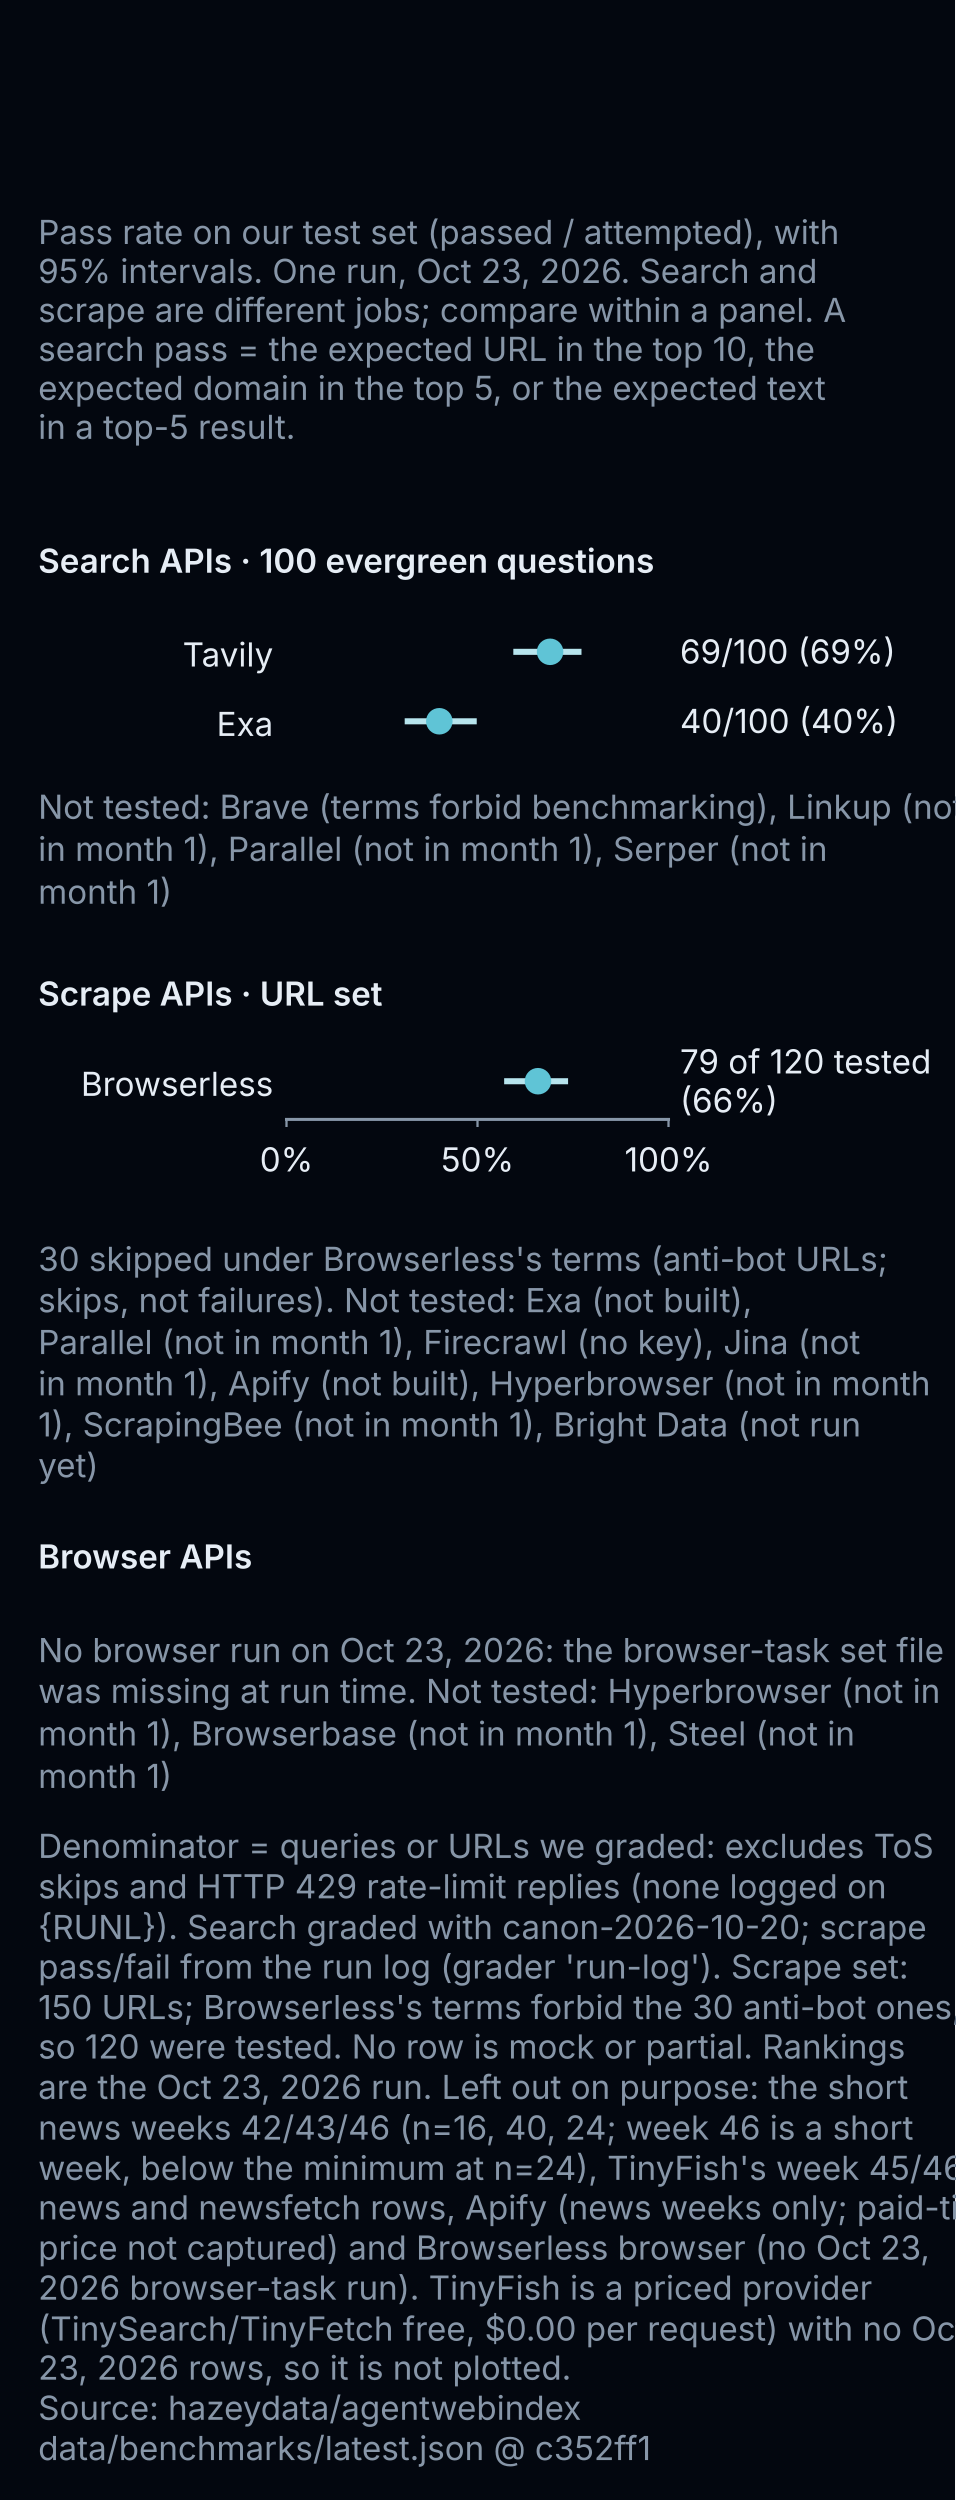
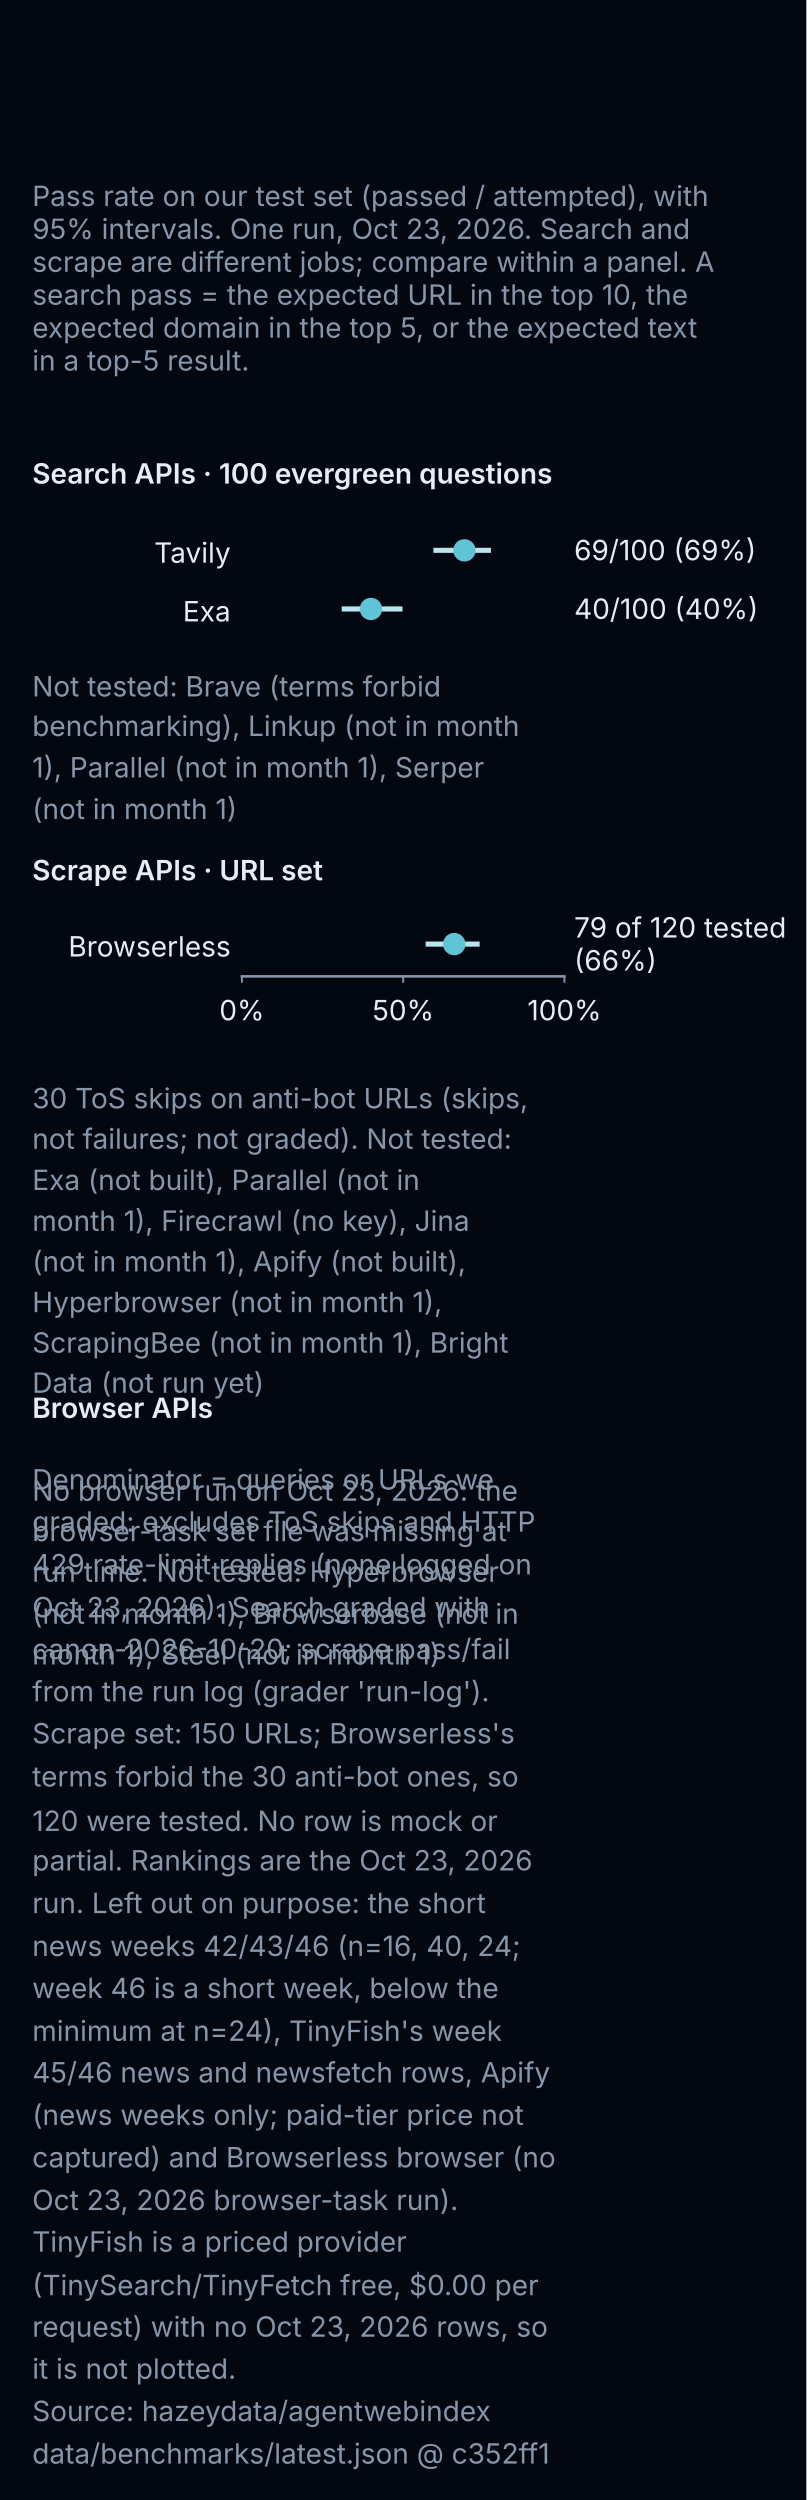
- <svg xmlns="http://www.w3.org/2000/svg" xmlns:xlink="http://www.w3.org/1999/xlink" role="img" aria-label="Tavily passed 69% of our 100 evergreen checks, Exa 40%; Browserless passed 66% of 120 scrape checks" width="252pt" height="659.678pt" viewBox="0 0 252 659.678" version="1.1">
+ <svg xmlns="http://www.w3.org/2000/svg" xmlns:xlink="http://www.w3.org/1999/xlink" role="img" aria-label="Tavily passed 69% of our 100 evergreen checks, Exa 40%; Browserless passed 66% of 120 scrape checks" width="252pt" height="781.312pt" viewBox="0 0 252 781.312" version="1.1">
  <defs>
    <style type="text/css">*{stroke-linejoin: round; stroke-linecap: butt}</style>
  </defs>
  <g id="figure_1">
    <g id="patch_1">
-       <path d="M 0 659.678  L 252 659.678  L 252 0  L 0 0  z " style="fill: #03070f" />
+       <path d="M 0 781.312  L 252 781.312  L 252 0  L 0 0  z " style="fill: #03070f" />
    </g>
    <g id="axes_1">
      <g id="patch_2">
        <path d="M 75.6 201.319  L 176.4 201.319  L 176.4 160.999  L 75.6 160.999  z " style="fill: #03070f" />
      </g>
      <g id="matplotlib.axis_1">
        <g id="xtick_1">
          <g id="line2d_1" />
        </g>
        <g id="xtick_2">
          <g id="line2d_2" />
        </g>
        <g id="xtick_3">
          <g id="line2d_3" />
        </g>
      </g>
      <g id="matplotlib.axis_2">
        <g id="ytick_1">
          <g id="line2d_4" />
          <g id="text_1">
            <text style="font-size: 8.75px; font-family: 'Inter', sans-serif; text-anchor: end; fill: #e6edf5" x="72.1" y="194.197" transform="rotate(-0 72.1 194.1974)">Exa</text>
          </g>
        </g>
        <g id="ytick_2">
          <g id="line2d_5" />
          <g id="text_2">
            <text style="font-size: 8.75px; font-family: 'Inter', sans-serif; text-anchor: end; fill: #e6edf5" x="72.1" y="175.87" transform="rotate(-0 72.1 175.8701)">Tavily</text>
          </g>
        </g>
      </g>
      <g id="wilson-ci">
-         <path d="M 135.449 171.995  L 153.438 171.995  " clip-path="url(#p6a560f45d7)" style="fill: none; stroke: #b7e4ed; stroke-width: 1.6" />
+         <path d="M 135.449 171.995  L 153.438 171.995  " clip-path="url(#pe71eaecb48)" style="fill: none; stroke: #b7e4ed; stroke-width: 1.6" />
      </g>
      <g id="wilson-ci">
-         <path d="M 106.787 190.322  L 125.798 190.322  " clip-path="url(#p6a560f45d7)" style="fill: none; stroke: #b7e4ed; stroke-width: 1.6" />
+         <path d="M 106.787 190.322  L 125.798 190.322  " clip-path="url(#pe71eaecb48)" style="fill: none; stroke: #b7e4ed; stroke-width: 1.6" />
      </g>
      <g id="line2d_6">
        <defs>
-           <path id="m3ac81e0e26" d="M 0 3  C 0.796 3 1.559 2.684 2.121 2.121  C 2.684 1.559 3 0.796 3 0  C 3 -0.796 2.684 -1.559 2.121 -2.121  C 1.559 -2.684 0.796 -3 0 -3  C -0.796 -3 -1.559 -2.684 -2.121 -2.121  C -2.684 -1.559 -3 -0.796 -3 0  C -3 0.796 -2.684 1.559 -2.121 2.121  C -1.559 2.684 -0.796 3 0 3  z " style="stroke: #5fc4d6" />
+           <path id="mceb809db65" d="M 0 3  C 0.796 3 1.559 2.684 2.121 2.121  C 2.684 1.559 3 0.796 3 0  C 3 -0.796 2.684 -1.559 2.121 -2.121  C 1.559 -2.684 0.796 -3 0 -3  C -0.796 -3 -1.559 -2.684 -2.121 -2.121  C -2.684 -1.559 -3 -0.796 -3 0  C -3 0.796 -2.684 1.559 -2.121 2.121  C -1.559 2.684 -0.796 3 0 3  z " style="stroke: #5fc4d6" />
        </defs>
-         <g clip-path="url(#p6a560f45d7)">
-           <use xlink:href="#m3ac81e0e26" x="145.152" y="171.995" style="fill: #5fc4d6; stroke: #5fc4d6" />
+         <g clip-path="url(#pe71eaecb48)">
+           <use xlink:href="#mceb809db65" x="145.152" y="171.995" style="fill: #5fc4d6; stroke: #5fc4d6" />
        </g>
      </g>
      <g id="text_3">
        <text style="font-size: 8.75px; font-family: 'Inter', sans-serif; text-anchor: start; fill: #e6edf5" x="179.424" y="175.087" transform="rotate(-0 179.424 175.0872)">69/100 (69%)</text>
      </g>
      <g id="line2d_7">
-         <g clip-path="url(#p6a560f45d7)">
-           <use xlink:href="#m3ac81e0e26" x="115.92" y="190.322" style="fill: #5fc4d6; stroke: #5fc4d6" />
+         <g clip-path="url(#pe71eaecb48)">
+           <use xlink:href="#mceb809db65" x="115.92" y="190.322" style="fill: #5fc4d6; stroke: #5fc4d6" />
        </g>
      </g>
      <g id="text_4">
        <text style="font-size: 8.75px; font-family: 'Inter', sans-serif; text-anchor: start; fill: #e6edf5" x="179.424" y="193.414" transform="rotate(-0 179.424 193.4144)">40/100 (40%)</text>
      </g>
    </g>
    <g id="axes_2">
      <g id="patch_3">
-         <path d="M 75.6 295.38  L 176.4 295.38  L 176.4 275.22  L 75.6 275.22  z " style="fill: #03070f" />
+         <path d="M 75.6 305.134  L 176.4 305.134  L 176.4 284.974  L 75.6 284.974  z " style="fill: #03070f" />
      </g>
      <g id="matplotlib.axis_3">
        <g id="xtick_4">
          <g id="line2d_8">
            <defs>
-               <path id="mcf2f22b65f" d="M 0 0  L 0 2  " style="stroke: #8796a8; stroke-width: 0.6" />
+               <path id="m80b86bb4d0" d="M 0 0  L 0 2  " style="stroke: #8796a8; stroke-width: 0.6" />
            </defs>
            <g>
-               <use xlink:href="#mcf2f22b65f" x="75.6" y="295.38" style="fill: #8796a8; stroke: #8796a8; stroke-width: 0.6" />
+               <use xlink:href="#m80b86bb4d0" x="75.6" y="305.134" style="fill: #8796a8; stroke: #8796a8; stroke-width: 0.6" />
            </g>
          </g>
          <g id="text_5">
-             <text style="font-size: 8.75px; font-family: 'Inter', sans-serif; text-anchor: middle; fill: #e6edf5" x="75.6" y="309.114" transform="rotate(-0 75.6 309.1144)">0%</text>
+             <text style="font-size: 8.75px; font-family: 'Inter', sans-serif; text-anchor: middle; fill: #e6edf5" x="75.6" y="318.868" transform="rotate(-0 75.6 318.8681)">0%</text>
          </g>
        </g>
        <g id="xtick_5">
          <g id="line2d_9">
            <g>
-               <use xlink:href="#mcf2f22b65f" x="126" y="295.38" style="fill: #8796a8; stroke: #8796a8; stroke-width: 0.6" />
+               <use xlink:href="#m80b86bb4d0" x="126" y="305.134" style="fill: #8796a8; stroke: #8796a8; stroke-width: 0.6" />
            </g>
          </g>
          <g id="text_6">
-             <text style="font-size: 8.75px; font-family: 'Inter', sans-serif; text-anchor: middle; fill: #e6edf5" x="126" y="309.114" transform="rotate(-0 126 309.1144)">50%</text>
+             <text style="font-size: 8.75px; font-family: 'Inter', sans-serif; text-anchor: middle; fill: #e6edf5" x="126" y="318.868" transform="rotate(-0 126 318.8681)">50%</text>
          </g>
        </g>
        <g id="xtick_6">
          <g id="line2d_10">
            <g>
-               <use xlink:href="#mcf2f22b65f" x="176.4" y="295.38" style="fill: #8796a8; stroke: #8796a8; stroke-width: 0.6" />
+               <use xlink:href="#m80b86bb4d0" x="176.4" y="305.134" style="fill: #8796a8; stroke: #8796a8; stroke-width: 0.6" />
            </g>
          </g>
          <g id="text_7">
-             <text style="font-size: 8.75px; font-family: 'Inter', sans-serif; text-anchor: middle; fill: #e6edf5" x="176.4" y="309.114" transform="rotate(-0 176.4 309.1144)">100%</text>
+             <text style="font-size: 8.75px; font-family: 'Inter', sans-serif; text-anchor: middle; fill: #e6edf5" x="176.4" y="318.868" transform="rotate(-0 176.4 318.8681)">100%</text>
          </g>
        </g>
      </g>
      <g id="matplotlib.axis_4">
        <g id="ytick_3">
          <g id="line2d_11" />
          <g id="text_8">
-             <text style="font-size: 8.75px; font-family: 'Inter', sans-serif; text-anchor: end; fill: #e6edf5" x="72.1" y="289.175" transform="rotate(-0 72.1 289.175)">Browserless</text>
+             <text style="font-size: 8.75px; font-family: 'Inter', sans-serif; text-anchor: end; fill: #e6edf5" x="72.1" y="298.929" transform="rotate(-0 72.1 298.9287)">Browserless</text>
          </g>
        </g>
      </g>
      <g id="wilson-ci">
-         <path d="M 133.03 285.3  L 149.899 285.3  " clip-path="url(#pf785058ae6)" style="fill: none; stroke: #b7e4ed; stroke-width: 1.6" />
+         <path d="M 133.03 295.054  L 149.899 295.054  " clip-path="url(#p0498b4ee5d)" style="fill: none; stroke: #b7e4ed; stroke-width: 1.6" />
      </g>
      <g id="patch_4">
-         <path d="M 75.6 295.38  L 176.4 295.38  " style="fill: none; stroke: #8796a8; stroke-width: 0.8; stroke-linejoin: miter; stroke-linecap: square" />
+         <path d="M 75.6 305.134  L 176.4 305.134  " style="fill: none; stroke: #8796a8; stroke-width: 0.8; stroke-linejoin: miter; stroke-linecap: square" />
      </g>
      <g id="line2d_12">
-         <g clip-path="url(#pf785058ae6)">
-           <use xlink:href="#m3ac81e0e26" x="141.96" y="285.3" style="fill: #5fc4d6; stroke: #5fc4d6" />
+         <g clip-path="url(#p0498b4ee5d)">
+           <use xlink:href="#mceb809db65" x="141.96" y="295.054" style="fill: #5fc4d6; stroke: #5fc4d6" />
        </g>
      </g>
      <g id="text_9">
-         <text style="font-size: 8.75px; font-family: 'Inter', sans-serif; fill: #e6edf5" transform="translate(179.424 283.2497)">79 of 120 tested</text>
-         <text style="font-size: 8.75px; font-family: 'Inter', sans-serif; fill: #e6edf5" transform="translate(179.424 293.5344)">(66%)</text>
+         <text style="font-size: 8.75px; font-family: 'Inter', sans-serif; fill: #e6edf5" transform="translate(179.424 293.0035)">79 of 120 tested</text>
+         <text style="font-size: 8.75px; font-family: 'Inter', sans-serif; fill: #e6edf5" transform="translate(179.424 303.2881)">(66%)</text>
      </g>
    </g>
    <g id="text_11">
      <text style="font-size: 8.75px; font-family: 'Inter', sans-serif; fill: #8796a8" transform="translate(10.08 64.38313)">Pass rate on our test set (passed / attempted), with</text>
      <text style="font-size: 8.75px; font-family: 'Inter', sans-serif; fill: #8796a8" transform="translate(10.08 74.66779)">95% intervals. One run, Oct 23, 2026. Search and</text>
      <text style="font-size: 8.75px; font-family: 'Inter', sans-serif; fill: #8796a8" transform="translate(10.08 84.95246)">scrape are different jobs; compare within a panel. A</text>
      <text style="font-size: 8.75px; font-family: 'Inter', sans-serif; fill: #8796a8" transform="translate(10.08 95.23713)">search pass = the expected URL in the top 10, the</text>
      <text style="font-size: 8.75px; font-family: 'Inter', sans-serif; fill: #8796a8" transform="translate(10.08 105.5218)">expected domain in the top 5, or the expected text</text>
      <text style="font-size: 8.75px; font-family: 'Inter', sans-serif; fill: #8796a8" transform="translate(10.08 115.8065)">in a top-5 result.</text>
    </g>
    <g id="text_12">
      <text style="font-weight: 600; font-size: 8.75px; font-family: 'Inter', sans-serif; text-anchor: start; fill: #e6edf5" x="10.08" y="151.131" transform="rotate(-0 10.08 151.1308)">Search APIs · 100 evergreen questions</text>
    </g>
    <g id="text_13">
-       <text style="font-size: 8.75px; font-family: 'Inter', sans-serif; fill: #8796a8" transform="translate(10.08 216.0495)">Not tested: Brave (terms forbid benchmarking), Linkup (not</text>
-       <text style="font-size: 8.75px; font-family: 'Inter', sans-serif; fill: #8796a8" transform="translate(10.08 227.1554)">in month 1), Parallel (not in month 1), Serper (not in</text>
-       <text style="font-size: 8.75px; font-family: 'Inter', sans-serif; fill: #8796a8" transform="translate(10.08 238.4716)">month 1)</text>
+       <text style="font-size: 8.75px; font-family: 'Inter', sans-serif; fill: #8796a8" transform="translate(10.08 217.6526)">Not tested: Brave (terms forbid</text>
+       <text style="font-size: 8.75px; font-family: 'Inter', sans-serif; fill: #8796a8" transform="translate(10.08 230.0092)">benchmarking), Linkup (not in month</text>
+       <text style="font-size: 8.75px; font-family: 'Inter', sans-serif; fill: #8796a8" transform="translate(10.08 242.9661)">1), Parallel (not in month 1), Serper</text>
+       <text style="font-size: 8.75px; font-family: 'Inter', sans-serif; fill: #8796a8" transform="translate(10.08 255.9673)">(not in month 1)</text>
    </g>
    <g id="text_14">
-       <text style="font-weight: 600; font-size: 8.75px; font-family: 'Inter', sans-serif; text-anchor: start; fill: #e6edf5" x="10.08" y="265.352" transform="rotate(-0 10.08 265.352)">Scrape APIs · URL set</text>
+       <text style="font-weight: 600; font-size: 8.75px; font-family: 'Inter', sans-serif; text-anchor: start; fill: #e6edf5" x="10.08" y="275.106" transform="rotate(-0 10.08 275.1058)">Scrape APIs · URL set</text>
    </g>
    <g id="text_15">
-       <text style="font-size: 8.75px; font-family: 'Inter', sans-serif; fill: #8796a8" transform="translate(10.08 335.3547)">30 skipped under Browserless's terms (anti-bot URLs;</text>
-       <text style="font-size: 8.75px; font-family: 'Inter', sans-serif; fill: #8796a8" transform="translate(10.08 346.2444)">skips, not failures). Not tested: Exa (not built),</text>
-       <text style="font-size: 8.75px; font-family: 'Inter', sans-serif; fill: #8796a8" transform="translate(10.08 357.2916)">Parallel (not in month 1), Firecrawl (no key), Jina (not</text>
-       <text style="font-size: 8.75px; font-family: 'Inter', sans-serif; fill: #8796a8" transform="translate(10.08 368.1813)">in month 1), Apify (not built), Hyperbrowser (not in month</text>
-       <text style="font-size: 8.75px; font-family: 'Inter', sans-serif; fill: #8796a8" transform="translate(10.08 379.0416)">1), ScrapingBee (not in month 1), Bright Data (not run</text>
-       <text style="font-size: 8.75px; font-family: 'Inter', sans-serif; fill: #8796a8" transform="translate(10.08 389.7883)">yet)</text>
+       <text style="font-size: 8.75px; font-family: 'Inter', sans-serif; fill: #8796a8" transform="translate(10.08 346.3709)">30 ToS skips on anti-bot URLs (skips,</text>
+       <text style="font-size: 8.75px; font-family: 'Inter', sans-serif; fill: #8796a8" transform="translate(10.08 359.0242)">not failures; not graded). Not tested:</text>
+       <text style="font-size: 8.75px; font-family: 'Inter', sans-serif; fill: #8796a8" transform="translate(10.08 371.9059)">Exa (not built), Parallel (not in</text>
+       <text style="font-size: 8.75px; font-family: 'Inter', sans-serif; fill: #8796a8" transform="translate(10.08 384.6686)">month 1), Firecrawl (no key), Jina</text>
+       <text style="font-size: 8.75px; font-family: 'Inter', sans-serif; fill: #8796a8" transform="translate(10.08 397.3732)">(not in month 1), Apify (not built),</text>
+       <text style="font-size: 8.75px; font-family: 'Inter', sans-serif; fill: #8796a8" transform="translate(10.08 410.0777)">Hyperbrowser (not in month 1),</text>
+       <text style="font-size: 8.75px; font-family: 'Inter', sans-serif; fill: #8796a8" transform="translate(10.08 422.7482)">ScrapingBee (not in month 1), Bright</text>
+       <text style="font-size: 8.75px; font-family: 'Inter', sans-serif; fill: #8796a8" transform="translate(10.08 435.2859)">Data (not run yet)</text>
    </g>
    <g id="text_16">
-       <text style="font-weight: 600; font-size: 8.75px; font-family: 'Inter', sans-serif; text-anchor: start; fill: #e6edf5" x="10.08" y="413.875" transform="rotate(-0 10.08 413.8745)">Browser APIs</text>
+       <text style="font-weight: 600; font-size: 8.75px; font-family: 'Inter', sans-serif; text-anchor: start; fill: #e6edf5" x="10.08" y="443.136" transform="rotate(-0 10.08 443.1358)">Browser APIs</text>
    </g>
    <g id="text_17">
-       <text style="font-size: 8.75px; font-family: 'Inter', sans-serif; fill: #8796a8" transform="translate(10.08 438.5863)">No browser run on Oct 23, 2026: the browser-task set file</text>
-       <text style="font-size: 8.75px; font-family: 'Inter', sans-serif; fill: #8796a8" transform="translate(10.08 449.3629)">was missing at run time. Not tested: Hyperbrowser (not in</text>
-       <text style="font-size: 8.75px; font-family: 'Inter', sans-serif; fill: #8796a8" transform="translate(10.08 460.5766)">month 1), Browserbase (not in month 1), Steel (not in</text>
-       <text style="font-size: 8.75px; font-family: 'Inter', sans-serif; fill: #8796a8" transform="translate(10.08 471.785)">month 1)</text>
+       <text style="font-size: 8.75px; font-family: 'Inter', sans-serif; fill: #8796a8" transform="translate(10.08 469.0149)">No browser run on Oct 23, 2026: the</text>
+       <text style="font-size: 8.75px; font-family: 'Inter', sans-serif; fill: #8796a8" transform="translate(10.08 481.6491)">browser-task set file was missing at</text>
+       <text style="font-size: 8.75px; font-family: 'Inter', sans-serif; fill: #8796a8" transform="translate(10.08 494.3428)">run time. Not tested: Hyperbrowser</text>
+       <text style="font-size: 8.75px; font-family: 'Inter', sans-serif; fill: #8796a8" transform="translate(10.08 507.4814)">(not in month 1), Browserbase (not in</text>
+       <text style="font-size: 8.75px; font-family: 'Inter', sans-serif; fill: #8796a8" transform="translate(10.08 520.186)">month 1), Steel (not in month 1)</text>
    </g>
    <g id="text_18">
-       <text style="font-size: 8.75px; font-family: 'Inter', sans-serif; fill: #8796a8" transform="translate(10.08 490.2512)">Denominator = queries or URLs we graded: excludes ToS</text>
-       <text style="font-size: 8.75px; font-family: 'Inter', sans-serif; fill: #8796a8" transform="translate(10.08 500.9106)">skips and HTTP 429 rate-limit replies (none logged on</text>
-       <text style="font-size: 8.75px; font-family: 'Inter', sans-serif; fill: #8796a8" transform="translate(10.08 511.6585)">{RUNL}). Search graded with canon-2026-10-20; scrape</text>
-       <text style="font-size: 8.75px; font-family: 'Inter', sans-serif; fill: #8796a8" transform="translate(10.08 522.0849)">pass/fail from the run log (grader 'run-log'). Scrape set:</text>
-       <text style="font-size: 8.75px; font-family: 'Inter', sans-serif; fill: #8796a8" transform="translate(10.08 532.7776)">150 URLs; Browserless's terms forbid the 30 anti-bot ones,</text>
-       <text style="font-size: 8.75px; font-family: 'Inter', sans-serif; fill: #8796a8" transform="translate(10.08 543.187)">so 120 were tested. No row is mock or partial. Rankings</text>
-       <text style="font-size: 8.75px; font-family: 'Inter', sans-serif; fill: #8796a8" transform="translate(10.08 553.8513)">are the Oct 23, 2026 run. Left out on purpose: the short</text>
-       <text style="font-size: 8.75px; font-family: 'Inter', sans-serif; fill: #8796a8" transform="translate(10.08 564.5752)">news weeks 42/43/46 (n=16, 40, 24; week 46 is a short</text>
-       <text style="font-size: 8.75px; font-family: 'Inter', sans-serif; fill: #8796a8" transform="translate(10.08 575.2088)">week, below the minimum at n=24), TinyFish's week 45/46</text>
-       <text style="font-size: 8.75px; font-family: 'Inter', sans-serif; fill: #8796a8" transform="translate(10.08 585.6352)">news and newsfetch rows, Apify (news weeks only; paid-tier</text>
-       <text style="font-size: 8.75px; font-family: 'Inter', sans-serif; fill: #8796a8" transform="translate(10.08 596.236)">price not captured) and Browserless browser (no Oct 23,</text>
-       <text style="font-size: 8.75px; font-family: 'Inter', sans-serif; fill: #8796a8" transform="translate(10.08 606.8095)">2026 browser-task run). TinyFish is a priced provider</text>
-       <text style="font-size: 8.75px; font-family: 'Inter', sans-serif; fill: #8796a8" transform="translate(10.08 617.6138)">(TinySearch/TinyFetch free, $0.00 per request) with no Oct</text>
-       <text style="font-size: 8.75px; font-family: 'Inter', sans-serif; fill: #8796a8" transform="translate(10.08 627.9253)">23, 2026 rows, so it is not plotted.</text>
-       <text style="font-size: 8.75px; font-family: 'Inter', sans-serif; fill: #8796a8" transform="translate(10.08 638.5075)">Source: hazeydata/agentwebindex</text>
-       <text style="font-size: 8.75px; font-family: 'Inter', sans-serif; fill: #8796a8" transform="translate(10.08 649.1357)">data/benchmarks/latest.json @ c352ff1</text>
+       <text style="font-size: 8.75px; font-family: 'Inter', sans-serif; fill: #8796a8" transform="translate(10.08 465.5094)">Denominator = queries or URLs we</text>
+       <text style="font-size: 8.75px; font-family: 'Inter', sans-serif; fill: #8796a8" transform="translate(10.08 478.692)">graded: excludes ToS skips and HTTP</text>
+       <text style="font-size: 8.75px; font-family: 'Inter', sans-serif; fill: #8796a8" transform="translate(10.08 492.0162)">429 rate-limit replies (none logged on</text>
+       <text style="font-size: 8.75px; font-family: 'Inter', sans-serif; fill: #8796a8" transform="translate(10.08 505.4511)">Oct 23, 2026). Search graded with</text>
+       <text style="font-size: 8.75px; font-family: 'Inter', sans-serif; fill: #8796a8" transform="translate(10.08 518.4903)">canon-2026-10-20; scrape pass/fail</text>
+       <text style="font-size: 8.75px; font-family: 'Inter', sans-serif; fill: #8796a8" transform="translate(10.08 531.7181)">from the run log (grader 'run-log').</text>
+       <text style="font-size: 8.75px; font-family: 'Inter', sans-serif; fill: #8796a8" transform="translate(10.08 544.8515)">Scrape set: 150 URLs; Browserless's</text>
+       <text style="font-size: 8.75px; font-family: 'Inter', sans-serif; fill: #8796a8" transform="translate(10.08 558.3179)">terms forbid the 30 anti-bot ones, so</text>
+       <text style="font-size: 8.75px; font-family: 'Inter', sans-serif; fill: #8796a8" transform="translate(10.08 572.2224)">120 were tested. No row is mock or</text>
+       <text style="font-size: 8.75px; font-family: 'Inter', sans-serif; fill: #8796a8" transform="translate(10.08 584.5636)">partial. Rankings are the Oct 23, 2026</text>
+       <text style="font-size: 8.75px; font-family: 'Inter', sans-serif; fill: #8796a8" transform="translate(10.08 597.894)">run. Left out on purpose: the short</text>
+       <text style="font-size: 8.75px; font-family: 'Inter', sans-serif; fill: #8796a8" transform="translate(10.08 611.2988)">news weeks 42/43/46 (n=16, 40, 24;</text>
+       <text style="font-size: 8.75px; font-family: 'Inter', sans-serif; fill: #8796a8" transform="translate(10.08 624.4425)">week 46 is a short week, below the</text>
+       <text style="font-size: 8.75px; font-family: 'Inter', sans-serif; fill: #8796a8" transform="translate(10.08 637.8248)">minimum at n=24), TinyFish's week</text>
+       <text style="font-size: 8.75px; font-family: 'Inter', sans-serif; fill: #8796a8" transform="translate(10.08 650.8127)">45/46 news and newsfetch rows, Apify</text>
+       <text style="font-size: 8.75px; font-family: 'Inter', sans-serif; fill: #8796a8" transform="translate(10.08 664.0917)">(news weeks only; paid-tier price not</text>
+       <text style="font-size: 8.75px; font-family: 'Inter', sans-serif; fill: #8796a8" transform="translate(10.08 677.3428)">captured) and Browserless browser (no</text>
+       <text style="font-size: 8.75px; font-family: 'Inter', sans-serif; fill: #8796a8" transform="translate(10.08 690.7025)">Oct 23, 2026 browser-task run).</text>
+       <text style="font-size: 8.75px; font-family: 'Inter', sans-serif; fill: #8796a8" transform="translate(10.08 703.7033)">TinyFish is a priced provider</text>
+       <text style="font-size: 8.75px; font-family: 'Inter', sans-serif; fill: #8796a8" transform="translate(10.08 717.2989)">(TinySearch/TinyFetch free, $0.00 per</text>
+       <text style="font-size: 8.75px; font-family: 'Inter', sans-serif; fill: #8796a8" transform="translate(10.08 730.2785)">request) with no Oct 23, 2026 rows, so</text>
+       <text style="font-size: 8.75px; font-family: 'Inter', sans-serif; fill: #8796a8" transform="translate(10.08 743.4223)">it is not plotted.</text>
+       <text style="font-size: 8.75px; font-family: 'Inter', sans-serif; fill: #8796a8" transform="translate(10.08 756.6501)">Source: hazeydata/agentwebindex</text>
+       <text style="font-size: 8.75px; font-family: 'Inter', sans-serif; fill: #8796a8" transform="translate(10.08 769.9353)">data/benchmarks/latest.json @ c352ff1</text>
    </g>
  </g>
  <defs>
-     <clipPath id="p6a560f45d7">
+     <clipPath id="pe71eaecb48">
      <rect x="75.6" y="160.999" width="100.8" height="40.32" />
    </clipPath>
-     <clipPath id="pf785058ae6">
-       <rect x="75.6" y="275.22" width="100.8" height="20.16" />
+     <clipPath id="p0498b4ee5d">
+       <rect x="75.6" y="284.974" width="100.8" height="20.16" />
    </clipPath>
  </defs>
</svg>
